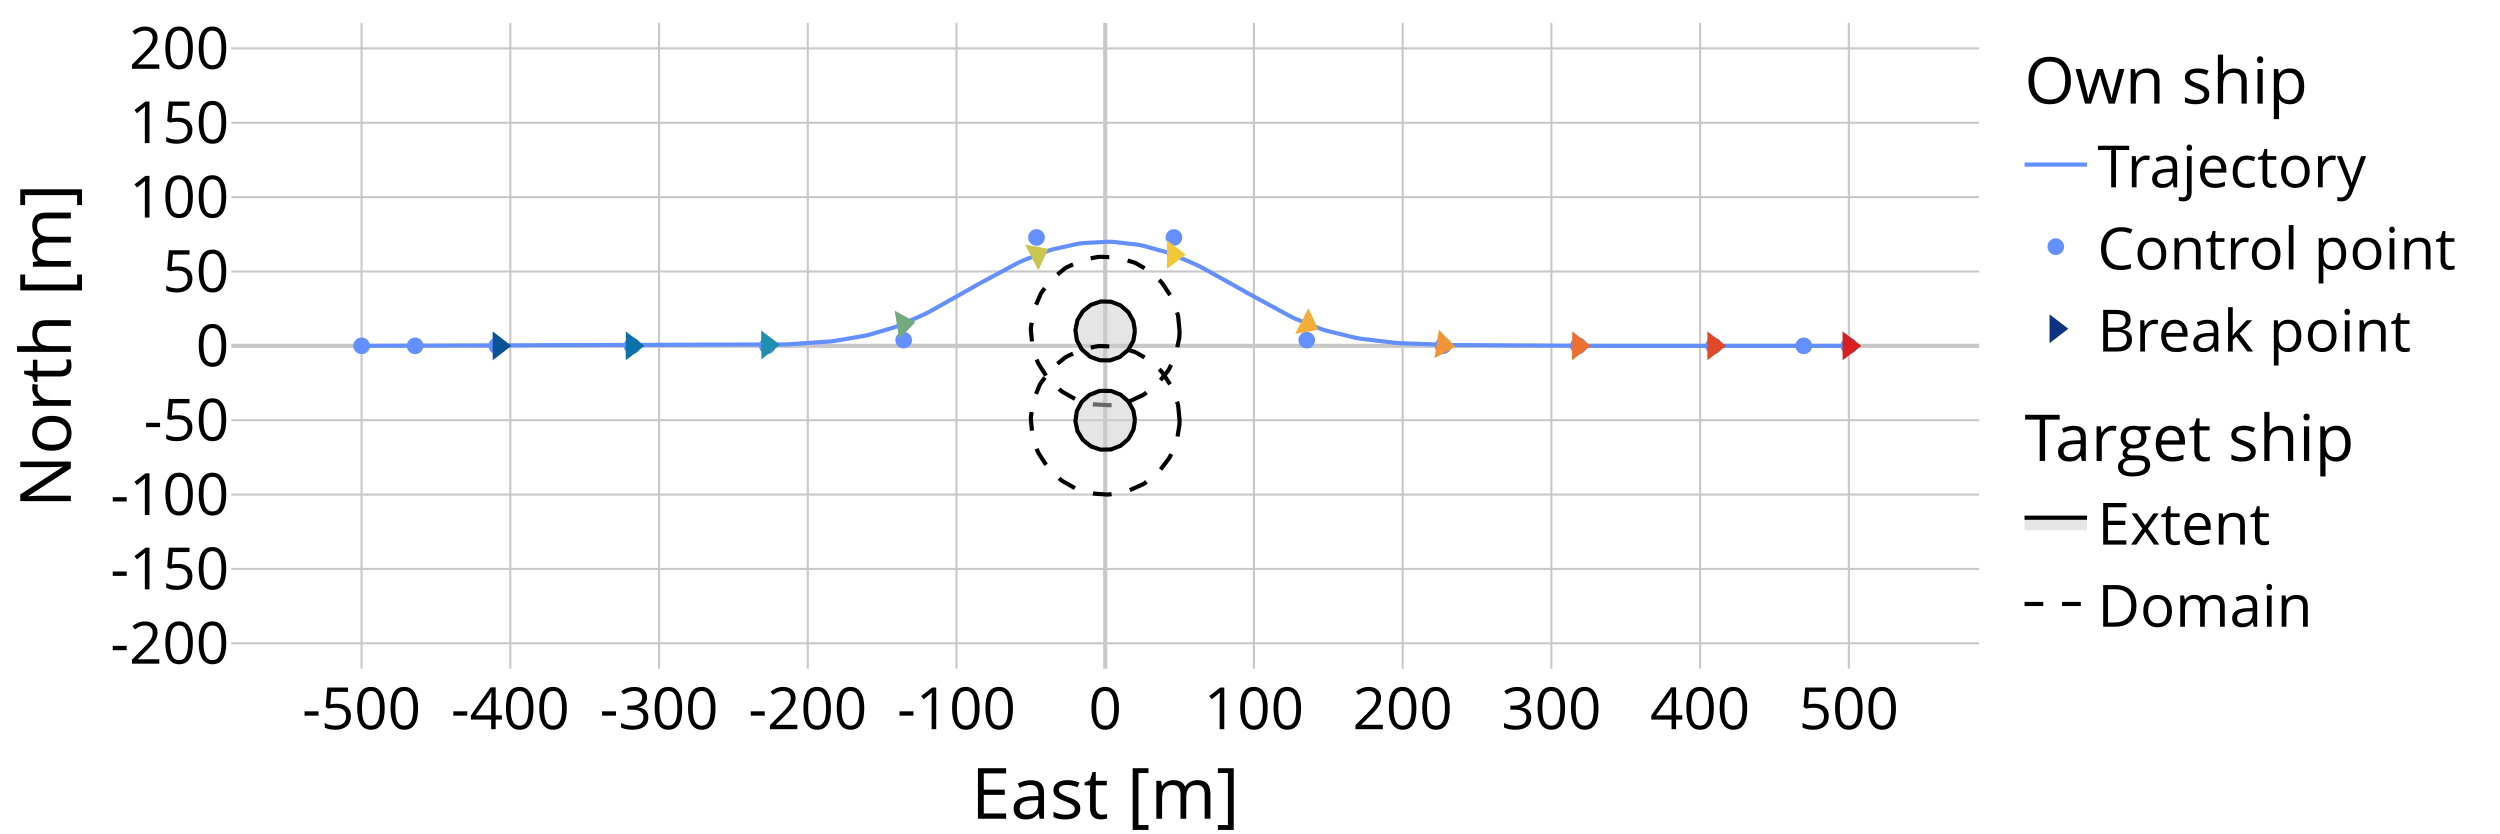
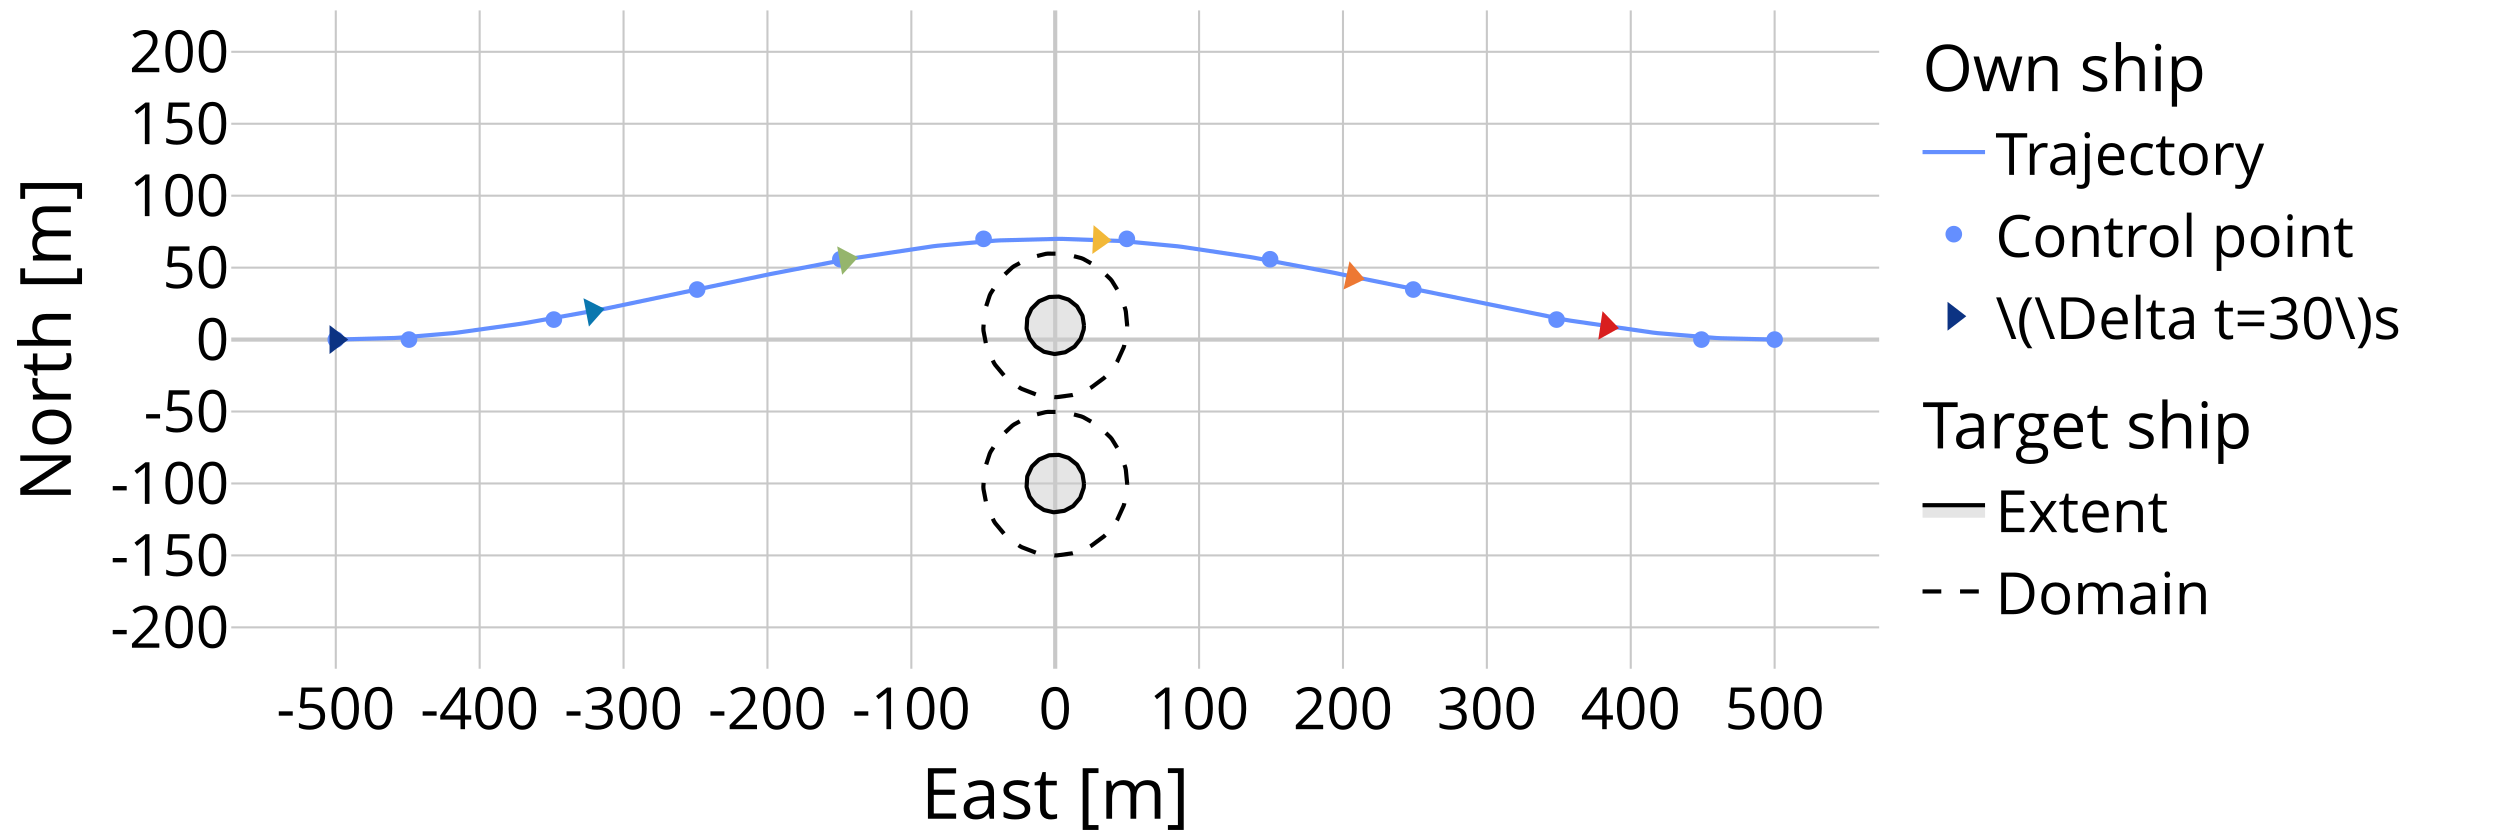
<svg xmlns="http://www.w3.org/2000/svg" class="main-svg" width="1200" height="400" style="" viewBox="0 0 1200 400">
  <rect x="0" y="0" width="1200" height="400" style="fill: rgb(255, 255, 255); fill-opacity: 1;" />
-   <defs id="defs-c47aa5">
+   <defs id="defs-dbe26f">
    <g class="clips">
-       <clipPath id="clipc47aa5xyplot" class="plotclip">
-         <rect width="839" height="310" />
+       <clipPath id="clipdbe26fxyplot" class="plotclip">
+         <rect width="791" height="316" />
      </clipPath>
-       <clipPath class="axesclip" id="clipc47aa5x">
-         <rect x="111" y="0" width="839" height="400" />
+       <clipPath class="axesclip" id="clipdbe26fx">
+         <rect x="111" y="0" width="791" height="400" />
      </clipPath>
-       <clipPath class="axesclip" id="clipc47aa5y">
-         <rect x="0" y="11" width="1200" height="310" />
+       <clipPath class="axesclip" id="clipdbe26fy">
+         <rect x="0" y="5" width="1200" height="316" />
      </clipPath>
-       <clipPath class="axesclip" id="clipc47aa5xy">
-         <rect x="111" y="11" width="839" height="310" />
+       <clipPath class="axesclip" id="clipdbe26fxy">
+         <rect x="111" y="5" width="791" height="316" />
      </clipPath>
    </g>
    <g class="gradients" />
    <g class="patterns" />
  </defs>
  <g class="bglayer" />
  <g class="layer-below">
    <g class="imagelayer" />
    <g class="shapelayer" />
  </g>
  <g class="cartesianlayer">
    <g class="subplot xy">
      <g class="layer-subplot">
        <g class="shapelayer" />
        <g class="imagelayer" />
      </g>
      <g class="minor-gridlayer">
        <g class="x" />
        <g class="y" />
      </g>
      <g class="gridlayer">
        <g class="x">
-           <path class="xgrid crisp" transform="translate(173.56,0)" d="M0,11v310" style="stroke: rgb(200, 200, 200); stroke-opacity: 1; stroke-width: 1px;" />
-           <path class="xgrid crisp" transform="translate(244.95,0)" d="M0,11v310" style="stroke: rgb(200, 200, 200); stroke-opacity: 1; stroke-width: 1px;" />
-           <path class="xgrid crisp" transform="translate(316.34,0)" d="M0,11v310" style="stroke: rgb(200, 200, 200); stroke-opacity: 1; stroke-width: 1px;" />
-           <path class="xgrid crisp" transform="translate(387.73,0)" d="M0,11v310" style="stroke: rgb(200, 200, 200); stroke-opacity: 1; stroke-width: 1px;" />
-           <path class="xgrid crisp" transform="translate(459.11,0)" d="M0,11v310" style="stroke: rgb(200, 200, 200); stroke-opacity: 1; stroke-width: 1px;" />
-           <path class="xgrid crisp" transform="translate(601.89,0)" d="M0,11v310" style="stroke: rgb(200, 200, 200); stroke-opacity: 1; stroke-width: 1px;" />
-           <path class="xgrid crisp" transform="translate(673.27,0)" d="M0,11v310" style="stroke: rgb(200, 200, 200); stroke-opacity: 1; stroke-width: 1px;" />
-           <path class="xgrid crisp" transform="translate(744.66,0)" d="M0,11v310" style="stroke: rgb(200, 200, 200); stroke-opacity: 1; stroke-width: 1px;" />
-           <path class="xgrid crisp" transform="translate(816.05,0)" d="M0,11v310" style="stroke: rgb(200, 200, 200); stroke-opacity: 1; stroke-width: 1px;" />
-           <path class="xgrid crisp" transform="translate(887.44,0)" d="M0,11v310" style="stroke: rgb(200, 200, 200); stroke-opacity: 1; stroke-width: 1px;" />
+           <path class="xgrid crisp" transform="translate(161.18,0)" d="M0,5v316" style="stroke: rgb(200, 200, 200); stroke-opacity: 1; stroke-width: 1px;" />
+           <path class="xgrid crisp" transform="translate(230.24,0)" d="M0,5v316" style="stroke: rgb(200, 200, 200); stroke-opacity: 1; stroke-width: 1px;" />
+           <path class="xgrid crisp" transform="translate(299.31,0)" d="M0,5v316" style="stroke: rgb(200, 200, 200); stroke-opacity: 1; stroke-width: 1px;" />
+           <path class="xgrid crisp" transform="translate(368.37,0)" d="M0,5v316" style="stroke: rgb(200, 200, 200); stroke-opacity: 1; stroke-width: 1px;" />
+           <path class="xgrid crisp" transform="translate(437.44,0)" d="M0,5v316" style="stroke: rgb(200, 200, 200); stroke-opacity: 1; stroke-width: 1px;" />
+           <path class="xgrid crisp" transform="translate(575.56,0)" d="M0,5v316" style="stroke: rgb(200, 200, 200); stroke-opacity: 1; stroke-width: 1px;" />
+           <path class="xgrid crisp" transform="translate(644.63,0)" d="M0,5v316" style="stroke: rgb(200, 200, 200); stroke-opacity: 1; stroke-width: 1px;" />
+           <path class="xgrid crisp" transform="translate(713.69,0)" d="M0,5v316" style="stroke: rgb(200, 200, 200); stroke-opacity: 1; stroke-width: 1px;" />
+           <path class="xgrid crisp" transform="translate(782.76,0)" d="M0,5v316" style="stroke: rgb(200, 200, 200); stroke-opacity: 1; stroke-width: 1px;" />
+           <path class="xgrid crisp" transform="translate(851.82,0)" d="M0,5v316" style="stroke: rgb(200, 200, 200); stroke-opacity: 1; stroke-width: 1px;" />
        </g>
        <g class="y">
-           <path class="ygrid crisp" transform="translate(0,308.77)" d="M111,0h839" style="stroke: rgb(200, 200, 200); stroke-opacity: 1; stroke-width: 1px;" />
-           <path class="ygrid crisp" transform="translate(0,273.08)" d="M111,0h839" style="stroke: rgb(200, 200, 200); stroke-opacity: 1; stroke-width: 1px;" />
-           <path class="ygrid crisp" transform="translate(0,237.39)" d="M111,0h839" style="stroke: rgb(200, 200, 200); stroke-opacity: 1; stroke-width: 1px;" />
-           <path class="ygrid crisp" transform="translate(0,201.69)" d="M111,0h839" style="stroke: rgb(200, 200, 200); stroke-opacity: 1; stroke-width: 1px;" />
-           <path class="ygrid crisp" transform="translate(0,130.31)" d="M111,0h839" style="stroke: rgb(200, 200, 200); stroke-opacity: 1; stroke-width: 1px;" />
-           <path class="ygrid crisp" transform="translate(0,94.61)" d="M111,0h839" style="stroke: rgb(200, 200, 200); stroke-opacity: 1; stroke-width: 1px;" />
-           <path class="ygrid crisp" transform="translate(0,58.92)" d="M111,0h839" style="stroke: rgb(200, 200, 200); stroke-opacity: 1; stroke-width: 1px;" />
-           <path class="ygrid crisp" transform="translate(0,23.23)" d="M111,0h839" style="stroke: rgb(200, 200, 200); stroke-opacity: 1; stroke-width: 1px;" />
+           <path class="ygrid crisp" transform="translate(0,301.13)" d="M111,0h791" style="stroke: rgb(200, 200, 200); stroke-opacity: 1; stroke-width: 1px;" />
+           <path class="ygrid crisp" transform="translate(0,266.6)" d="M111,0h791" style="stroke: rgb(200, 200, 200); stroke-opacity: 1; stroke-width: 1px;" />
+           <path class="ygrid crisp" transform="translate(0,232.06)" d="M111,0h791" style="stroke: rgb(200, 200, 200); stroke-opacity: 1; stroke-width: 1px;" />
+           <path class="ygrid crisp" transform="translate(0,197.53)" d="M111,0h791" style="stroke: rgb(200, 200, 200); stroke-opacity: 1; stroke-width: 1px;" />
+           <path class="ygrid crisp" transform="translate(0,128.47)" d="M111,0h791" style="stroke: rgb(200, 200, 200); stroke-opacity: 1; stroke-width: 1px;" />
+           <path class="ygrid crisp" transform="translate(0,93.94)" d="M111,0h791" style="stroke: rgb(200, 200, 200); stroke-opacity: 1; stroke-width: 1px;" />
+           <path class="ygrid crisp" transform="translate(0,59.4)" d="M111,0h791" style="stroke: rgb(200, 200, 200); stroke-opacity: 1; stroke-width: 1px;" />
+           <path class="ygrid crisp" transform="translate(0,24.87)" d="M111,0h791" style="stroke: rgb(200, 200, 200); stroke-opacity: 1; stroke-width: 1px;" />
        </g>
      </g>
      <g class="zerolinelayer">
-         <path class="xzl zl crisp" transform="translate(530.5,0)" d="M0,11v310" style="stroke: rgb(200, 200, 200); stroke-opacity: 1; stroke-width: 2px;" />
-         <path class="yzl zl crisp" transform="translate(0,166)" d="M111,0h839" style="stroke: rgb(200, 200, 200); stroke-opacity: 1; stroke-width: 2px;" />
+         <path class="xzl zl crisp" transform="translate(506.5,0)" d="M0,5v316" style="stroke: rgb(200, 200, 200); stroke-opacity: 1; stroke-width: 2px;" />
+         <path class="yzl zl crisp" transform="translate(0,163)" d="M111,0h791" style="stroke: rgb(200, 200, 200); stroke-opacity: 1; stroke-width: 2px;" />
      </g>
      <g class="layer-between">
        <g class="shapelayer" />
        <g class="imagelayer" />
      </g>
      <path class="xlines-below" />
      <path class="ylines-below" />
      <g class="overlines-below" />
      <g class="xaxislayer-below" />
      <g class="yaxislayer-below" />
      <g class="overaxes-below" />
      <g class="overplot">
-         <g class="xy" transform="translate(111,11)" clip-path="url(#clipc47aa5xyplot)">
+         <g class="xy" transform="translate(111,5)" clip-path="url(#clipdbe26fxyplot)">
          <g class="scatterlayer mlayer">
-             <g class="trace scatter trace3ea852" style="stroke-miterlimit: 2; opacity: 1;">
-               <g class="fills" />
-               <g class="errorbars" />
-               <g class="lines">
-                 <path class="js-line" d="M62.56,155L265.7,154.32L268.1,154.23L287.3,152.91L289.7,152.63L304.07,150.18L306.46,149.62L318.38,146.06L320.76,145.18L332.62,139.9L334.99,138.7L356.26,126.74L358.63,125.37L377.58,115.2L379.95,114.09L391.88,109.44L394.27,108.71L406.27,106.04L408.67,105.7L420.7,105.04L423.11,105.1L435.13,106.44L437.54,106.91L449.51,110.24L451.9,111.11L463.8,116.35L466.17,117.55L485.1,128.11L487.46,129.48L508.75,141.06L511.12,142.17L523,146.88L525.38,147.65L539.72,151.16L542.11,151.58L558.9,153.58L561.3,153.75L585.3,154.6L587.7,154.64L652.27,155L654.66,155L776.44,155" style="vector-effect: none; fill: none; stroke: rgb(100, 143, 255); stroke-opacity: 1; stroke-width: 2px; opacity: 1;" />
-               </g>
-               <g class="points" />
-               <g class="text" />
-             </g>
-             <g class="trace scatter tracee202a4" style="stroke-miterlimit: 2; opacity: 1;">
+             <g class="trace scatter trace776f11" style="stroke-miterlimit: 2; opacity: 1;">
+               <g class="fills" />
+               <g class="errorbars" />
+               <g class="lines">
+                 <path class="js-line" d="M50.18,158L78.32,157.23L80.66,157.09L106.34,154.91L108.67,154.64L138.88,150.42L141.2,150.05L178.18,143.44L180.48,142.98L256.38,127.05L258.68,126.57L295.47,119.49L297.77,119.09L336.86,113.21L339.16,112.94L366.76,110.51L369.06,110.38L396.65,109.66L398.95,109.67L426.54,110.65L428.84,110.81L454.14,113.21L456.44,113.5L488.63,118.31L490.93,118.7L530.02,126.08L532.32,126.57L640.54,148.53L642.85,148.92L682.33,154.64L684.66,154.91L712.68,157.23L715.02,157.35L740.82,158" style="vector-effect: none; fill: none; stroke: rgb(100, 143, 255); stroke-opacity: 1; stroke-width: 2px; opacity: 1;" />
+               </g>
+               <g class="points" />
+               <g class="text" />
+             </g>
+             <g class="trace scatter traced5fa50" style="stroke-miterlimit: 2; opacity: 1;">
              <g class="fills" />
              <g class="errorbars" />
              <g class="lines" />
              <g class="points">
-                 <path class="point" transform="translate(62.56,155)" d="M4,0A4,4 0 1,1 0,-4A4,4 0 0,1 4,0Z" style="opacity: 1; stroke-width: 0px; fill: rgb(100, 143, 255); fill-opacity: 1;" />
-                 <path class="point" transform="translate(88.25,155)" d="M4,0A4,4 0 1,1 0,-4A4,4 0 0,1 4,0Z" style="opacity: 1; stroke-width: 0px; fill: rgb(100, 143, 255); fill-opacity: 1;" />
-                 <path class="point" transform="translate(127.46,155)" d="M4,0A4,4 0 1,1 0,-4A4,4 0 0,1 4,0Z" style="opacity: 1; stroke-width: 0px; fill: rgb(100, 143, 255); fill-opacity: 1;" />
-                 <path class="point" transform="translate(192.36,155)" d="M4,0A4,4 0 1,1 0,-4A4,4 0 0,1 4,0Z" style="opacity: 1; stroke-width: 0px; fill: rgb(100, 143, 255); fill-opacity: 1;" />
-                 <path class="point" transform="translate(257.33,154.97)" d="M4,0A4,4 0 1,1 0,-4A4,4 0 0,1 4,0Z" style="opacity: 1; stroke-width: 0px; fill: rgb(100, 143, 255); fill-opacity: 1;" />
-                 <path class="point" transform="translate(322.77,152.26)" d="M4,0A4,4 0 1,1 0,-4A4,4 0 0,1 4,0Z" style="opacity: 1; stroke-width: 0px; fill: rgb(100, 143, 255); fill-opacity: 1;" />
-                 <path class="point" transform="translate(386.51,102.98)" d="M4,0A4,4 0 1,1 0,-4A4,4 0 0,1 4,0Z" style="opacity: 1; stroke-width: 0px; fill: rgb(100, 143, 255); fill-opacity: 1;" />
-                 <path class="point" transform="translate(452.49,102.98)" d="M4,0A4,4 0 1,1 0,-4A4,4 0 0,1 4,0Z" style="opacity: 1; stroke-width: 0px; fill: rgb(100, 143, 255); fill-opacity: 1;" />
-                 <path class="point" transform="translate(516.23,152.26)" d="M4,0A4,4 0 1,1 0,-4A4,4 0 0,1 4,0Z" style="opacity: 1; stroke-width: 0px; fill: rgb(100, 143, 255); fill-opacity: 1;" />
-                 <path class="point" transform="translate(581.67,154.97)" d="M4,0A4,4 0 1,1 0,-4A4,4 0 0,1 4,0Z" style="opacity: 1; stroke-width: 0px; fill: rgb(100, 143, 255); fill-opacity: 1;" />
-                 <path class="point" transform="translate(646.64,155)" d="M4,0A4,4 0 1,1 0,-4A4,4 0 0,1 4,0Z" style="opacity: 1; stroke-width: 0px; fill: rgb(100, 143, 255); fill-opacity: 1;" />
-                 <path class="point" transform="translate(711.54,155)" d="M4,0A4,4 0 1,1 0,-4A4,4 0 0,1 4,0Z" style="opacity: 1; stroke-width: 0px; fill: rgb(100, 143, 255); fill-opacity: 1;" />
-                 <path class="point" transform="translate(754.8,155)" d="M4,0A4,4 0 1,1 0,-4A4,4 0 0,1 4,0Z" style="opacity: 1; stroke-width: 0px; fill: rgb(100, 143, 255); fill-opacity: 1;" />
-                 <path class="point" transform="translate(776.44,155)" d="M4,0A4,4 0 1,1 0,-4A4,4 0 0,1 4,0Z" style="opacity: 1; stroke-width: 0px; fill: rgb(100, 143, 255); fill-opacity: 1;" />
-               </g>
-               <g class="text" />
-             </g>
-             <g class="trace scatter trace162ff9" style="stroke-miterlimit: 2; opacity: 1;">
+                 <path class="point" transform="translate(50.18,158)" d="M4,0A4,4 0 1,1 0,-4A4,4 0 0,1 4,0Z" style="opacity: 1; stroke-width: 0px; fill: rgb(100, 143, 255); fill-opacity: 1;" />
+                 <path class="point" transform="translate(85.31,158)" d="M4,0A4,4 0 1,1 0,-4A4,4 0 0,1 4,0Z" style="opacity: 1; stroke-width: 0px; fill: rgb(100, 143, 255); fill-opacity: 1;" />
+                 <path class="point" transform="translate(154.84,148.4)" d="M4,0A4,4 0 1,1 0,-4A4,4 0 0,1 4,0Z" style="opacity: 1; stroke-width: 0px; fill: rgb(100, 143, 255); fill-opacity: 1;" />
+                 <path class="point" transform="translate(223.62,133.98)" d="M4,0A4,4 0 1,1 0,-4A4,4 0 0,1 4,0Z" style="opacity: 1; stroke-width: 0px; fill: rgb(100, 143, 255); fill-opacity: 1;" />
+                 <path class="point" transform="translate(292.37,119.44)" d="M4,0A4,4 0 1,1 0,-4A4,4 0 0,1 4,0Z" style="opacity: 1; stroke-width: 0px; fill: rgb(100, 143, 255); fill-opacity: 1;" />
+                 <path class="point" transform="translate(361.12,109.65)" d="M4,0A4,4 0 1,1 0,-4A4,4 0 0,1 4,0Z" style="opacity: 1; stroke-width: 0px; fill: rgb(100, 143, 255); fill-opacity: 1;" />
+                 <path class="point" transform="translate(429.88,109.65)" d="M4,0A4,4 0 1,1 0,-4A4,4 0 0,1 4,0Z" style="opacity: 1; stroke-width: 0px; fill: rgb(100, 143, 255); fill-opacity: 1;" />
+                 <path class="point" transform="translate(498.63,119.44)" d="M4,0A4,4 0 1,1 0,-4A4,4 0 0,1 4,0Z" style="opacity: 1; stroke-width: 0px; fill: rgb(100, 143, 255); fill-opacity: 1;" />
+                 <path class="point" transform="translate(567.38,133.98)" d="M4,0A4,4 0 1,1 0,-4A4,4 0 0,1 4,0Z" style="opacity: 1; stroke-width: 0px; fill: rgb(100, 143, 255); fill-opacity: 1;" />
+                 <path class="point" transform="translate(636.16,148.4)" d="M4,0A4,4 0 1,1 0,-4A4,4 0 0,1 4,0Z" style="opacity: 1; stroke-width: 0px; fill: rgb(100, 143, 255); fill-opacity: 1;" />
+                 <path class="point" transform="translate(705.69,158)" d="M4,0A4,4 0 1,1 0,-4A4,4 0 0,1 4,0Z" style="opacity: 1; stroke-width: 0px; fill: rgb(100, 143, 255); fill-opacity: 1;" />
+                 <path class="point" transform="translate(740.82,158)" d="M4,0A4,4 0 1,1 0,-4A4,4 0 0,1 4,0Z" style="opacity: 1; stroke-width: 0px; fill: rgb(100, 143, 255); fill-opacity: 1;" />
+               </g>
+               <g class="text" />
+             </g>
+             <g class="trace scatter traceb5798a" style="stroke-miterlimit: 2; opacity: 1;">
              <g class="fills" />
              <g class="errorbars" />
              <g class="lines" />
              <g class="points">
-                 <path class="point" transform="translate(62.56,155)" d="M0,0Z" style="opacity: 1; stroke-width: 0px; fill: rgb(12, 51, 131); fill-opacity: 1;" />
-                 <path class="point" transform="translate(128.48,155)" d="M-3,-6.93L-3,6.93L6,-3.6739403974420594e-16Z" style="opacity: 1; stroke-width: 0px; fill: rgb(11, 82, 151); fill-opacity: 1;" />
-                 <path class="point" transform="translate(192.37,155)" d="M-3.001,-6.93L-2.999,6.93L6,-0.001Z" style="opacity: 1; stroke-width: 0px; fill: rgb(11, 113, 171); fill-opacity: 1;" />
-                 <path class="point" transform="translate(257.41,154.53)" d="M-3.05,-6.908L-2.95,6.951L6,-0.043Z" style="opacity: 1; stroke-width: 0px; fill: rgb(31, 143, 174); fill-opacity: 1;" />
-                 <path class="point" transform="translate(322.49,144.5)" d="M-4.02,-6.393L-1.91,7.306L5.93,-0.913Z" style="opacity: 1; stroke-width: 0px; fill: rgb(115, 170, 127); fill-opacity: 1;" />
-                 <path class="point" transform="translate(386.88,111.19)" d="M-5.849,-4.777L0.52,7.534L5.329,-2.757Z" style="opacity: 1; stroke-width: 0px; fill: rgb(200, 197, 80); fill-opacity: 1;" />
-                 <path class="point" transform="translate(452.12,111.19)" d="M-3,-6.93L-3,6.93L6,-3.6739403974420594e-16Z" style="opacity: 1; stroke-width: 0px; fill: rgb(242, 199, 56); fill-opacity: 1;" />
-                 <path class="point" transform="translate(516.51,144.5)" d="M0.52,-7.534L-5.849,4.777L5.329,2.757Z" style="opacity: 1; stroke-width: 0px; fill: rgb(242, 174, 56); fill-opacity: 1;" />
-                 <path class="point" transform="translate(581.59,154.53)" d="M-1.91,-7.306L-4.02,6.393L5.93,0.913Z" style="opacity: 1; stroke-width: 0px; fill: rgb(242, 149, 56); fill-opacity: 1;" />
-                 <path class="point" transform="translate(646.63,155)" d="M-2.95,-6.951L-3.05,6.908L6,0.043Z" style="opacity: 1; stroke-width: 0px; fill: rgb(235, 112, 49); fill-opacity: 1;" />
-                 <path class="point" transform="translate(711.54,155)" d="M-2.999,-6.93L-3.001,6.93L6,0.001Z" style="opacity: 1; stroke-width: 0px; fill: rgb(226, 71, 39); fill-opacity: 1;" />
-                 <path class="point" transform="translate(776.44,155)" d="M-3,-6.93L-3,6.93L6,-3.6739403974420594e-16Z" style="opacity: 1; stroke-width: 0px; fill: rgb(217, 30, 30); fill-opacity: 1;" />
-               </g>
-               <g class="text" />
-             </g>
-             <g class="trace scatter trace1e9e82" style="stroke-miterlimit: 2; opacity: 1;">
+                 <path class="point" transform="translate(50.18,158)" d="M-3,-6.93L-3,6.93L6,-3.6739403974420594e-16Z" style="opacity: 1; stroke-width: 0px; fill: rgb(12, 51, 131); fill-opacity: 1;" />
+                 <path class="point" transform="translate(173.32,144.39)" d="M-4.258,-6.236L-1.633,7.373L5.891,-1.136Z" style="opacity: 1; stroke-width: 0px; fill: rgb(10, 119, 175); fill-opacity: 1;" />
+                 <path class="point" transform="translate(294.99,119.57)" d="M-4.145,-6.312L-1.765,7.342L5.911,-1.03Z" style="opacity: 1; stroke-width: 0px; fill: rgb(149, 181, 108); fill-opacity: 1;" />
+                 <path class="point" transform="translate(416.61,110.12)" d="M-2.695,-7.054L-3.3,6.792L5.994,0.262Z" style="opacity: 1; stroke-width: 0px; fill: rgb(242, 184, 56); fill-opacity: 1;" />
+                 <path class="point" transform="translate(538.24,127.82)" d="M-1.502,-7.401L-4.369,6.16L5.87,1.241Z" style="opacity: 1; stroke-width: 0px; fill: rgb(237, 120, 51); fill-opacity: 1;" />
+                 <path class="point" transform="translate(660.16,151.65)" d="M-1.945,-7.297L-3.989,6.412L5.934,0.885Z" style="opacity: 1; stroke-width: 0px; fill: rgb(217, 30, 30); fill-opacity: 1;" />
+               </g>
+               <g class="text" />
+             </g>
+             <g class="trace scatter trace5a8596" style="stroke-miterlimit: 2; opacity: 1;">
              <g class="fills">
                <g>
-                   <path class="js-fill" d="M433.78,147.86L433.07,143.43L432.92,143L430.75,139.07L430.47,138.72L427.09,135.77L426.7,135.53L422.52,133.91L422.08,133.82L417.59,133.71L417.14,133.78L412.89,135.21L412.49,135.42L408.98,138.21L408.68,138.55L406.32,142.37L406.15,142.79L405.24,147.19L405.22,147.64L405.86,152.08L406,152.51L408.11,156.47L408.39,156.83L412.1,160.07L412.49,160.3L416.7,161.86L417.14,161.94L421.63,161.98L422.08,161.9L426.31,160.41L426.7,160.19L430.47,157L430.75,156.65L432.92,152.72L433.07,152.29L433.78,147.86Z" style="fill: rgb(204, 204, 204); fill-opacity: 0.5; stroke-width: 0;" />
+                   <path class="js-fill" d="M409.31,151.09L408.63,146.8L408.49,146.39L406.11,142.25L405.83,141.92L402.09,138.95L401.7,138.75L397.56,137.44L397.13,137.38L392.79,137.55L392.37,137.64L387.97,139.51L387.61,139.75L384.22,143.12L383.98,143.48L382.18,147.43L382.07,147.85L381.77,152.62L381.83,153.05L383.11,157.2L383.31,157.59L385.93,161.05L386.25,161.35L389.89,163.72L390.29,163.89L394.95,164.9L395.39,164.91L400.1,164.12L400.51,163.97L404.59,161.49L404.91,161.2L407.59,157.78L407.79,157.39L409.14,153.27L409.2,152.83L409.31,151.09Z" style="fill: rgb(204, 204, 204); fill-opacity: 0.5; stroke-width: 0;" />
                </g>
              </g>
              <g class="errorbars" />
              <g class="lines">
-                 <path class="js-line" d="M433.78,147.86L433.07,143.43L432.92,143L430.75,139.07L430.47,138.72L427.09,135.77L426.7,135.53L422.52,133.91L422.08,133.82L417.59,133.71L417.14,133.78L412.89,135.21L412.49,135.42L408.98,138.21L408.68,138.55L406.32,142.37L406.15,142.79L405.24,147.19L405.22,147.64L405.86,152.08L406,152.51L408.11,156.47L408.39,156.83L412.1,160.07L412.49,160.3L416.7,161.86L417.14,161.94L421.63,161.98L422.08,161.9L426.31,160.41L426.7,160.19L430.47,157L430.75,156.65L432.92,152.72L433.07,152.29L433.78,147.86" style="vector-effect: none; fill: none; stroke: rgb(0, 0, 0); stroke-opacity: 1; stroke-width: 2px; opacity: 1;" />
-               </g>
-               <g class="points" />
-               <g class="text" />
-             </g>
-             <g class="trace scatter trace456fb1" style="stroke-miterlimit: 2; opacity: 1;">
-               <g class="fills" />
-               <g class="errorbars" />
-               <g class="lines">
-                 <path class="js-line" d="M455.19,147.86L454.55,141.14L454.33,140.04L451.76,132.59L451.26,131.58L446.92,125.01L446.19,124.16L441.25,119.56L440.34,118.89L434.51,115.48L433.48,115.02L425.94,112.75L424.83,112.57L416.97,112.26L415.84,112.36L409.22,113.68L408.15,114.02L401.01,117.33L400.05,117.93L393.96,122.92L393.19,123.74L389.12,129.13L388.54,130.1L385.4,137.31L385.08,138.4L383.85,146.17L383.81,147.3L384.56,155.14L384.8,156.23L387,162.62L387.48,163.64L391.72,170.27L392.44,171.14L398.2,176.5L399.12,177.16L405,180.48L406.04,180.92L412.5,182.86L413.61,183.07L421.47,183.5L422.6,183.42L430.32,181.88L431.38,181.52L437.51,178.68L438.47,178.09L443.83,173.98L444.64,173.2L449.58,167.07L450.17,166.11L453.06,160.01L453.43,158.94L455.03,151.24L455.12,150.11L455.19,147.86" style="vector-effect: none; fill: none; stroke: rgb(0, 0, 0); stroke-opacity: 1; stroke-dasharray: 9px, 9px; stroke-width: 2px; opacity: 1;" />
-               </g>
-               <g class="points" />
-               <g class="text" />
-             </g>
-             <g class="trace scatter trace4b52e1" style="stroke-miterlimit: 2; opacity: 1;">
+                 <path class="js-line" d="M409.31,151.09L408.63,146.8L408.49,146.39L406.11,142.25L405.83,141.92L402.09,138.95L401.7,138.75L397.56,137.44L397.13,137.38L392.79,137.55L392.37,137.64L387.97,139.51L387.61,139.75L384.22,143.12L383.98,143.48L382.18,147.43L382.07,147.85L381.77,152.62L381.83,153.05L383.11,157.2L383.31,157.59L385.93,161.05L386.25,161.35L389.89,163.72L390.29,163.89L394.95,164.9L395.39,164.91L400.1,164.12L400.51,163.97L404.59,161.49L404.91,161.2L407.59,157.78L407.79,157.39L409.14,153.27L409.2,152.83L409.31,151.09" style="vector-effect: none; fill: none; stroke: rgb(0, 0, 0); stroke-opacity: 1; stroke-width: 2px; opacity: 1;" />
+               </g>
+               <g class="points" />
+               <g class="text" />
+             </g>
+             <g class="trace scatter tracedc8f61" style="stroke-miterlimit: 2; opacity: 1;">
+               <g class="fills" />
+               <g class="errorbars" />
+               <g class="lines">
+                 <path class="js-line" d="M430.03,151.09L429.41,144.59L429.19,143.52L427.16,137.31L426.71,136.32L422.72,129.84L422.03,128.99L416.54,123.71L415.67,123.06L409.03,119.32L408.02,118.91L400.66,116.95L399.58,116.8L391.96,116.74L390.88,116.87L383.49,118.72L382.47,119.11L375.78,122.75L374.89,123.38L369.32,128.57L368.62,129.41L364.52,135.83L364.06,136.82L361.69,144.06L361.49,145.13L361.01,152.73L361.08,153.82L362.51,161.3L362.85,162.33L366.11,169.22L366.69,170.14L371.57,175.99L372.37,176.73L378.55,181.18L379.51,181.7L386.61,184.46L387.66,184.73L395.23,185.62L396.32,185.62L403.87,184.6L404.92,184.32L411.97,181.44L412.92,180.91L419.04,176.36L419.82,175.61L424.6,169.68L425.18,168.75L428.33,161.82L428.65,160.77L429.96,153.27L430.02,152.18L430.03,151.09" style="vector-effect: none; fill: none; stroke: rgb(0, 0, 0); stroke-opacity: 1; stroke-dasharray: 9px, 9px; stroke-width: 2px; opacity: 1;" />
+               </g>
+               <g class="points" />
+               <g class="text" />
+             </g>
+             <g class="trace scatter tracec674d8" style="stroke-miterlimit: 2; opacity: 1;">
              <g class="fills">
                <g>
-                   <path class="js-fill" d="M433.78,190.69L433.07,186.26L432.92,185.83L430.75,181.91L430.47,181.55L427.09,178.6L426.7,178.37L422.52,176.74L422.08,176.65L417.14,176.61L416.7,176.69L412.1,178.48L411.72,178.72L408.39,181.73L408.11,182.08L406,186.05L405.86,186.47L405.22,190.92L405.24,191.37L406.15,195.76L406.32,196.18L408.68,200L408.98,200.34L412.49,203.13L412.89,203.35L417.14,204.78L417.59,204.84L422.08,204.74L422.52,204.65L426.7,203.02L427.09,202.79L430.47,199.83L430.75,199.48L432.92,195.55L433.07,195.13L433.78,190.69Z" style="fill: rgb(204, 204, 204); fill-opacity: 0.5; stroke-width: 0;" />
+                   <path class="js-fill" d="M409.31,227.06L408.63,222.78L408.49,222.36L406.11,218.22L405.83,217.89L402.09,214.92L401.7,214.72L397.56,213.41L397.13,213.35L392.79,213.52L392.37,213.61L387.97,215.48L387.61,215.73L384.48,218.74L384.22,219.09L382.18,223.4L382.07,223.82L381.77,228.59L381.83,229.02L383.11,233.17L383.31,233.56L385.93,237.02L386.25,237.32L389.89,239.69L390.29,239.86L394.52,240.84L394.95,240.87L399.69,240.23L400.1,240.09L403.92,238.02L404.26,237.75L407.37,234.13L407.59,233.75L409.14,229.24L409.2,228.8L409.31,227.06Z" style="fill: rgb(204, 204, 204); fill-opacity: 0.5; stroke-width: 0;" />
                </g>
              </g>
              <g class="errorbars" />
              <g class="lines">
-                 <path class="js-line" d="M433.78,190.69L433.07,186.26L432.92,185.83L430.75,181.91L430.47,181.55L427.09,178.6L426.7,178.37L422.52,176.74L422.08,176.65L417.14,176.61L416.7,176.69L412.1,178.48L411.72,178.72L408.39,181.73L408.11,182.08L406,186.05L405.86,186.47L405.22,190.92L405.24,191.37L406.15,195.76L406.32,196.18L408.68,200L408.98,200.34L412.49,203.13L412.89,203.35L417.14,204.78L417.59,204.84L422.08,204.74L422.52,204.65L426.7,203.02L427.09,202.79L430.47,199.83L430.75,199.48L432.92,195.55L433.07,195.13L433.78,190.69" style="vector-effect: none; fill: none; stroke: rgb(0, 0, 0); stroke-opacity: 1; stroke-width: 2px; opacity: 1;" />
-               </g>
-               <g class="points" />
-               <g class="text" />
-             </g>
-             <g class="trace scatter trace3afc57" style="stroke-miterlimit: 2; opacity: 1;">
-               <g class="fills" />
-               <g class="errorbars" />
-               <g class="lines">
-                 <path class="js-line" d="M455.19,190.69L454.55,183.97L454.33,182.87L451.76,175.42L451.26,174.41L446.92,167.85L446.19,166.99L441.25,162.39L440.34,161.72L434.51,158.31L433.48,157.85L425.94,155.59L424.83,155.4L416.97,155.09L415.84,155.19L409.22,156.51L408.15,156.85L401.01,160.16L400.05,160.76L393.96,165.75L393.19,166.57L388.54,172.93L388,173.91L385.4,180.15L385.08,181.23L383.85,189L383.81,190.13L384.56,197.97L384.8,199.07L387,205.45L387.48,206.47L391.72,213.11L392.44,213.97L398.2,219.34L399.12,219.99L405,223.31L406.04,223.75L412.5,225.69L413.61,225.9L420.35,226.38L421.47,226.33L429.24,225.03L430.32,224.71L437.51,221.51L438.47,220.93L444.64,216.03L445.43,215.23L450.17,208.95L450.73,207.97L453.76,200.7L454.06,199.61L455.12,192.95L455.18,191.82L455.19,190.69" style="vector-effect: none; fill: none; stroke: rgb(0, 0, 0); stroke-opacity: 1; stroke-dasharray: 9px, 9px; stroke-width: 2px; opacity: 1;" />
+                 <path class="js-line" d="M409.31,227.06L408.63,222.78L408.49,222.36L406.11,218.22L405.83,217.89L402.09,214.92L401.7,214.72L397.56,213.41L397.13,213.35L392.79,213.52L392.37,213.61L387.97,215.48L387.61,215.73L384.48,218.74L384.22,219.09L382.18,223.4L382.07,223.82L381.77,228.59L381.83,229.02L383.11,233.17L383.31,233.56L385.93,237.02L386.25,237.32L389.89,239.69L390.29,239.86L394.52,240.84L394.95,240.87L399.69,240.23L400.1,240.09L403.92,238.02L404.26,237.75L407.37,234.13L407.59,233.75L409.14,229.24L409.2,228.8L409.31,227.06" style="vector-effect: none; fill: none; stroke: rgb(0, 0, 0); stroke-opacity: 1; stroke-width: 2px; opacity: 1;" />
+               </g>
+               <g class="points" />
+               <g class="text" />
+             </g>
+             <g class="trace scatter trace7bb073" style="stroke-miterlimit: 2; opacity: 1;">
+               <g class="fills" />
+               <g class="errorbars" />
+               <g class="lines">
+                 <path class="js-line" d="M430.03,227.06L429.41,220.56L429.19,219.49L427.16,213.29L426.71,212.29L422.72,205.81L422.03,204.96L416.54,199.68L415.67,199.03L409.03,195.29L408.02,194.88L400.66,192.92L399.58,192.77L391.96,192.71L390.88,192.84L383.49,194.69L382.47,195.08L375.78,198.72L374.89,199.35L369.32,204.54L368.62,205.38L364.52,211.8L364.06,212.79L361.69,220.03L361.49,221.1L361.01,228.7L361.08,229.79L362.51,237.27L362.85,238.3L366.11,245.19L366.69,246.11L371.57,251.96L372.37,252.7L378.55,257.15L379.51,257.67L386.61,260.43L387.66,260.7L395.23,261.6L396.32,261.59L403.87,260.57L404.92,260.29L411.97,257.41L412.92,256.88L419.04,252.33L419.82,251.58L424.6,245.65L425.18,244.72L428.33,237.79L428.65,236.75L429.96,229.24L430.02,228.15L430.03,227.06" style="vector-effect: none; fill: none; stroke: rgb(0, 0, 0); stroke-opacity: 1; stroke-dasharray: 9px, 9px; stroke-width: 2px; opacity: 1;" />
              </g>
              <g class="points" />
              <g class="text" />
            </g>
          </g>
        </g>
      </g>
      <path class="xlines-above crisp" d="M0,0" style="fill: none;" />
      <path class="ylines-above crisp" d="M0,0" style="fill: none;" />
      <g class="overlines-above" />
      <g class="xaxislayer-above">
        <g class="xtick">
-           <text text-anchor="middle" x="0" y="350" transform="translate(173.56,0)" style="font-family: 'Open Sans', verdana, arial, sans-serif; font-size: 28px; fill: rgb(0, 0, 0); fill-opacity: 1; white-space: pre; opacity: 1;">-500</text>
-         </g>
-         <g class="xtick">
-           <text text-anchor="middle" x="0" y="350" style="font-family: 'Open Sans', verdana, arial, sans-serif; font-size: 28px; fill: rgb(0, 0, 0); fill-opacity: 1; white-space: pre; opacity: 1;" transform="translate(244.95,0)">-400</text>
-         </g>
-         <g class="xtick">
-           <text text-anchor="middle" x="0" y="350" style="font-family: 'Open Sans', verdana, arial, sans-serif; font-size: 28px; fill: rgb(0, 0, 0); fill-opacity: 1; white-space: pre; opacity: 1;" transform="translate(316.34,0)">-300</text>
-         </g>
-         <g class="xtick">
-           <text text-anchor="middle" x="0" y="350" style="font-family: 'Open Sans', verdana, arial, sans-serif; font-size: 28px; fill: rgb(0, 0, 0); fill-opacity: 1; white-space: pre; opacity: 1;" transform="translate(387.73,0)">-200</text>
-         </g>
-         <g class="xtick">
-           <text text-anchor="middle" x="0" y="350" style="font-family: 'Open Sans', verdana, arial, sans-serif; font-size: 28px; fill: rgb(0, 0, 0); fill-opacity: 1; white-space: pre; opacity: 1;" transform="translate(459.11,0)">-100</text>
-         </g>
-         <g class="xtick">
-           <text text-anchor="middle" x="0" y="350" style="font-family: 'Open Sans', verdana, arial, sans-serif; font-size: 28px; fill: rgb(0, 0, 0); fill-opacity: 1; white-space: pre; opacity: 1;" transform="translate(530.5,0)">0</text>
-         </g>
-         <g class="xtick">
-           <text text-anchor="middle" x="0" y="350" style="font-family: 'Open Sans', verdana, arial, sans-serif; font-size: 28px; fill: rgb(0, 0, 0); fill-opacity: 1; white-space: pre; opacity: 1;" transform="translate(601.89,0)">100</text>
-         </g>
-         <g class="xtick">
-           <text text-anchor="middle" x="0" y="350" style="font-family: 'Open Sans', verdana, arial, sans-serif; font-size: 28px; fill: rgb(0, 0, 0); fill-opacity: 1; white-space: pre; opacity: 1;" transform="translate(673.27,0)">200</text>
-         </g>
-         <g class="xtick">
-           <text text-anchor="middle" x="0" y="350" style="font-family: 'Open Sans', verdana, arial, sans-serif; font-size: 28px; fill: rgb(0, 0, 0); fill-opacity: 1; white-space: pre; opacity: 1;" transform="translate(744.66,0)">300</text>
-         </g>
-         <g class="xtick">
-           <text text-anchor="middle" x="0" y="350" style="font-family: 'Open Sans', verdana, arial, sans-serif; font-size: 28px; fill: rgb(0, 0, 0); fill-opacity: 1; white-space: pre; opacity: 1;" transform="translate(816.05,0)">400</text>
-         </g>
-         <g class="xtick">
-           <text text-anchor="middle" x="0" y="350" style="font-family: 'Open Sans', verdana, arial, sans-serif; font-size: 28px; fill: rgb(0, 0, 0); fill-opacity: 1; white-space: pre; opacity: 1;" transform="translate(887.44,0)">500</text>
+           <text text-anchor="middle" x="0" y="350" transform="translate(161.18,0)" style="font-family: 'Open Sans', verdana, arial, sans-serif; font-size: 28px; fill: rgb(0, 0, 0); fill-opacity: 1; white-space: pre; opacity: 1;">-500</text>
+         </g>
+         <g class="xtick">
+           <text text-anchor="middle" x="0" y="350" style="font-family: 'Open Sans', verdana, arial, sans-serif; font-size: 28px; fill: rgb(0, 0, 0); fill-opacity: 1; white-space: pre; opacity: 1;" transform="translate(230.24,0)">-400</text>
+         </g>
+         <g class="xtick">
+           <text text-anchor="middle" x="0" y="350" style="font-family: 'Open Sans', verdana, arial, sans-serif; font-size: 28px; fill: rgb(0, 0, 0); fill-opacity: 1; white-space: pre; opacity: 1;" transform="translate(299.31,0)">-300</text>
+         </g>
+         <g class="xtick">
+           <text text-anchor="middle" x="0" y="350" style="font-family: 'Open Sans', verdana, arial, sans-serif; font-size: 28px; fill: rgb(0, 0, 0); fill-opacity: 1; white-space: pre; opacity: 1;" transform="translate(368.37,0)">-200</text>
+         </g>
+         <g class="xtick">
+           <text text-anchor="middle" x="0" y="350" style="font-family: 'Open Sans', verdana, arial, sans-serif; font-size: 28px; fill: rgb(0, 0, 0); fill-opacity: 1; white-space: pre; opacity: 1;" transform="translate(437.44,0)">-100</text>
+         </g>
+         <g class="xtick">
+           <text text-anchor="middle" x="0" y="350" style="font-family: 'Open Sans', verdana, arial, sans-serif; font-size: 28px; fill: rgb(0, 0, 0); fill-opacity: 1; white-space: pre; opacity: 1;" transform="translate(506.5,0)">0</text>
+         </g>
+         <g class="xtick">
+           <text text-anchor="middle" x="0" y="350" style="font-family: 'Open Sans', verdana, arial, sans-serif; font-size: 28px; fill: rgb(0, 0, 0); fill-opacity: 1; white-space: pre; opacity: 1;" transform="translate(575.56,0)">100</text>
+         </g>
+         <g class="xtick">
+           <text text-anchor="middle" x="0" y="350" style="font-family: 'Open Sans', verdana, arial, sans-serif; font-size: 28px; fill: rgb(0, 0, 0); fill-opacity: 1; white-space: pre; opacity: 1;" transform="translate(644.63,0)">200</text>
+         </g>
+         <g class="xtick">
+           <text text-anchor="middle" x="0" y="350" style="font-family: 'Open Sans', verdana, arial, sans-serif; font-size: 28px; fill: rgb(0, 0, 0); fill-opacity: 1; white-space: pre; opacity: 1;" transform="translate(713.69,0)">300</text>
+         </g>
+         <g class="xtick">
+           <text text-anchor="middle" x="0" y="350" style="font-family: 'Open Sans', verdana, arial, sans-serif; font-size: 28px; fill: rgb(0, 0, 0); fill-opacity: 1; white-space: pre; opacity: 1;" transform="translate(782.76,0)">400</text>
+         </g>
+         <g class="xtick">
+           <text text-anchor="middle" x="0" y="350" style="font-family: 'Open Sans', verdana, arial, sans-serif; font-size: 28px; fill: rgb(0, 0, 0); fill-opacity: 1; white-space: pre; opacity: 1;" transform="translate(851.82,0)">500</text>
        </g>
      </g>
      <g class="yaxislayer-above">
        <g class="ytick">
-           <text text-anchor="end" x="110" y="9.8" transform="translate(0,308.77)" style="font-family: 'Open Sans', verdana, arial, sans-serif; font-size: 28px; fill: rgb(0, 0, 0); fill-opacity: 1; white-space: pre; opacity: 1;">-200</text>
-         </g>
-         <g class="ytick">
-           <text text-anchor="end" x="110" y="9.8" style="font-family: 'Open Sans', verdana, arial, sans-serif; font-size: 28px; fill: rgb(0, 0, 0); fill-opacity: 1; white-space: pre; opacity: 1;" transform="translate(0,273.08)">-150</text>
-         </g>
-         <g class="ytick">
-           <text text-anchor="end" x="110" y="9.8" style="font-family: 'Open Sans', verdana, arial, sans-serif; font-size: 28px; fill: rgb(0, 0, 0); fill-opacity: 1; white-space: pre; opacity: 1;" transform="translate(0,237.39)">-100</text>
-         </g>
-         <g class="ytick">
-           <text text-anchor="end" x="110" y="9.8" style="font-family: 'Open Sans', verdana, arial, sans-serif; font-size: 28px; fill: rgb(0, 0, 0); fill-opacity: 1; white-space: pre; opacity: 1;" transform="translate(0,201.69)">-50</text>
-         </g>
-         <g class="ytick">
-           <text text-anchor="end" x="110" y="9.8" style="font-family: 'Open Sans', verdana, arial, sans-serif; font-size: 28px; fill: rgb(0, 0, 0); fill-opacity: 1; white-space: pre; opacity: 1;" transform="translate(0,166)">0</text>
-         </g>
-         <g class="ytick">
-           <text text-anchor="end" x="110" y="9.8" style="font-family: 'Open Sans', verdana, arial, sans-serif; font-size: 28px; fill: rgb(0, 0, 0); fill-opacity: 1; white-space: pre; opacity: 1;" transform="translate(0,130.31)">50</text>
-         </g>
-         <g class="ytick">
-           <text text-anchor="end" x="110" y="9.8" style="font-family: 'Open Sans', verdana, arial, sans-serif; font-size: 28px; fill: rgb(0, 0, 0); fill-opacity: 1; white-space: pre; opacity: 1;" transform="translate(0,94.61)">100</text>
-         </g>
-         <g class="ytick">
-           <text text-anchor="end" x="110" y="9.8" style="font-family: 'Open Sans', verdana, arial, sans-serif; font-size: 28px; fill: rgb(0, 0, 0); fill-opacity: 1; white-space: pre; opacity: 1;" transform="translate(0,58.92)">150</text>
-         </g>
-         <g class="ytick">
-           <text text-anchor="end" x="110" y="9.8" style="font-family: 'Open Sans', verdana, arial, sans-serif; font-size: 28px; fill: rgb(0, 0, 0); fill-opacity: 1; white-space: pre; opacity: 1;" transform="translate(0,23.23)">200</text>
+           <text text-anchor="end" x="110" y="9.8" transform="translate(0,301.13)" style="font-family: 'Open Sans', verdana, arial, sans-serif; font-size: 28px; fill: rgb(0, 0, 0); fill-opacity: 1; white-space: pre; opacity: 1;">-200</text>
+         </g>
+         <g class="ytick">
+           <text text-anchor="end" x="110" y="9.8" style="font-family: 'Open Sans', verdana, arial, sans-serif; font-size: 28px; fill: rgb(0, 0, 0); fill-opacity: 1; white-space: pre; opacity: 1;" transform="translate(0,266.6)">-150</text>
+         </g>
+         <g class="ytick">
+           <text text-anchor="end" x="110" y="9.8" style="font-family: 'Open Sans', verdana, arial, sans-serif; font-size: 28px; fill: rgb(0, 0, 0); fill-opacity: 1; white-space: pre; opacity: 1;" transform="translate(0,232.06)">-100</text>
+         </g>
+         <g class="ytick">
+           <text text-anchor="end" x="110" y="9.8" style="font-family: 'Open Sans', verdana, arial, sans-serif; font-size: 28px; fill: rgb(0, 0, 0); fill-opacity: 1; white-space: pre; opacity: 1;" transform="translate(0,197.53)">-50</text>
+         </g>
+         <g class="ytick">
+           <text text-anchor="end" x="110" y="9.8" style="font-family: 'Open Sans', verdana, arial, sans-serif; font-size: 28px; fill: rgb(0, 0, 0); fill-opacity: 1; white-space: pre; opacity: 1;" transform="translate(0,163)">0</text>
+         </g>
+         <g class="ytick">
+           <text text-anchor="end" x="110" y="9.8" style="font-family: 'Open Sans', verdana, arial, sans-serif; font-size: 28px; fill: rgb(0, 0, 0); fill-opacity: 1; white-space: pre; opacity: 1;" transform="translate(0,128.47)">50</text>
+         </g>
+         <g class="ytick">
+           <text text-anchor="end" x="110" y="9.8" style="font-family: 'Open Sans', verdana, arial, sans-serif; font-size: 28px; fill: rgb(0, 0, 0); fill-opacity: 1; white-space: pre; opacity: 1;" transform="translate(0,93.94)">100</text>
+         </g>
+         <g class="ytick">
+           <text text-anchor="end" x="110" y="9.8" style="font-family: 'Open Sans', verdana, arial, sans-serif; font-size: 28px; fill: rgb(0, 0, 0); fill-opacity: 1; white-space: pre; opacity: 1;" transform="translate(0,59.4)">150</text>
+         </g>
+         <g class="ytick">
+           <text text-anchor="end" x="110" y="9.8" style="font-family: 'Open Sans', verdana, arial, sans-serif; font-size: 28px; fill: rgb(0, 0, 0); fill-opacity: 1; white-space: pre; opacity: 1;" transform="translate(0,24.87)">200</text>
        </g>
      </g>
      <g class="overaxes-above" />
    </g>
  </g>
  <g class="polarlayer" />
  <g class="smithlayer" />
  <g class="ternarylayer" />
  <g class="geolayer" />
  <g class="funnelarealayer" />
  <g class="pielayer" />
  <g class="iciclelayer" />
  <g class="treemaplayer" />
  <g class="sunburstlayer" />
  <g class="glimages" />
-   <defs id="topdefs-c47aa5">
+   <defs id="topdefs-dbe26f">
    <g class="clips" />
-     <clipPath id="legendc47aa5">
-       <rect width="228" height="304" x="0" y="0" />
+     <clipPath id="legenddbe26f">
+       <rect width="277" height="304" x="0" y="0" />
    </clipPath>
  </defs>
  <g class="layer-above">
    <g class="imagelayer" />
    <g class="shapelayer" />
  </g>
  <g class="infolayer">
-     <g class="legend" pointer-events="all" transform="translate(966.78,11)">
-       <rect class="bg" shape-rendering="crispEdges" style="stroke: rgb(68, 68, 68); stroke-opacity: 1; fill: rgb(255, 255, 255); fill-opacity: 1; stroke-width: 0px;" width="228" height="304" x="0" y="0" />
-       <g class="scrollbox" transform="" clip-path="url(#legendc47aa5)">
+     <g class="legend" pointer-events="all" transform="translate(917.82,5)">
+       <rect class="bg" shape-rendering="crispEdges" style="stroke: rgb(68, 68, 68); stroke-opacity: 1; fill: rgb(255, 255, 255); fill-opacity: 1; stroke-width: 0px;" width="277" height="304" x="0" y="0" />
+       <g class="scrollbox" transform="" clip-path="url(#legenddbe26f)">
        <g class="groups" transform="">
          <g class="traces" transform="translate(0,26.65)" style="opacity: 1;">
            <text class="legendtext" text-anchor="start" x="5" y="12.09" style="font-family: 'Open Sans', verdana, arial, sans-serif; font-size: 31px; fill: rgb(0, 0, 0); fill-opacity: 1; white-space: pre;">Own ship</text>
            <g class="layers">
              <g class="legendfill" />
              <g class="legendlines" />
              <g class="legendsymbols">
                <g class="legendpoints" />
              </g>
            </g>
-             <rect class="legendtoggle" x="0" y="-21.65" width="222.656" height="43.3" style="fill: rgb(0, 0, 0); fill-opacity: 0;" />
+             <rect class="legendtoggle" x="0" y="-21.65" width="271.344" height="43.3" style="fill: rgb(0, 0, 0); fill-opacity: 0;" />
          </g>
          <g class="traces" transform="translate(0,68)" style="opacity: 1;">
            <text class="legendtext" text-anchor="start" x="40" y="10.92" style="font-family: 'Open Sans', verdana, arial, sans-serif; font-size: 28px; fill: rgb(0, 0, 0); fill-opacity: 1; white-space: pre;">Trajectory</text>
            <g class="layers" style="opacity: 1;">
              <g class="legendfill" />
              <g class="legendlines">
                <path class="js-line" d="M5,0h30" style="fill: none; stroke: rgb(100, 143, 255); stroke-opacity: 1; stroke-width: 2px;" />
              </g>
              <g class="legendsymbols">
                <g class="legendpoints" />
              </g>
            </g>
-             <rect class="legendtoggle" x="0" y="-19.7" width="222.656" height="39.4" style="fill: rgb(0, 0, 0); fill-opacity: 0;" />
+             <rect class="legendtoggle" x="0" y="-19.7" width="271.344" height="39.4" style="fill: rgb(0, 0, 0); fill-opacity: 0;" />
          </g>
          <g class="traces" transform="translate(0,107.4)" style="opacity: 1;">
            <text class="legendtext" text-anchor="start" x="40" y="10.92" style="font-family: 'Open Sans', verdana, arial, sans-serif; font-size: 28px; fill: rgb(0, 0, 0); fill-opacity: 1; white-space: pre;">Control point</text>
            <g class="layers" style="opacity: 1;">
              <g class="legendfill" />
              <g class="legendlines" />
              <g class="legendsymbols">
                <g class="legendpoints">
                  <path class="scatterpts" transform="translate(20,0)" d="M4,0A4,4 0 1,1 0,-4A4,4 0 0,1 4,0Z" style="opacity: 1; stroke-width: 0px; fill: rgb(100, 143, 255); fill-opacity: 1;" />
                </g>
              </g>
            </g>
-             <rect class="legendtoggle" x="0" y="-19.7" width="222.656" height="39.4" style="fill: rgb(0, 0, 0); fill-opacity: 0;" />
+             <rect class="legendtoggle" x="0" y="-19.7" width="271.344" height="39.4" style="fill: rgb(0, 0, 0); fill-opacity: 0;" />
          </g>
          <g class="traces" transform="translate(0,146.8)" style="opacity: 1;">
-             <text class="legendtext" text-anchor="start" x="40" y="10.92" style="font-family: 'Open Sans', verdana, arial, sans-serif; font-size: 28px; fill: rgb(0, 0, 0); fill-opacity: 1; white-space: pre;">Break point</text>
+             <text class="legendtext" text-anchor="start" x="40" y="10.92" style="font-family: 'Open Sans', verdana, arial, sans-serif; font-size: 28px; fill: rgb(0, 0, 0); fill-opacity: 1; white-space: pre;">\(\Delta t=30\)s</text>
            <g class="layers" style="opacity: 1;">
              <g class="legendfill" />
              <g class="legendlines" />
              <g class="legendsymbols">
                <g class="legendpoints">
                  <path class="scatterpts" transform="translate(20,0)" d="M-3,-6.93L-3,6.93L6,-3.6739403974420594e-16Z" style="opacity: 1; stroke-width: 0px; fill: rgb(12, 51, 131); fill-opacity: 1;" />
                </g>
              </g>
            </g>
-             <rect class="legendtoggle" x="0" y="-19.7" width="222.656" height="39.4" style="fill: rgb(0, 0, 0); fill-opacity: 0;" />
+             <rect class="legendtoggle" x="0" y="-19.7" width="271.344" height="39.4" style="fill: rgb(0, 0, 0); fill-opacity: 0;" />
          </g>
        </g>
        <g class="groups" transform="translate(0,10)">
          <g class="traces" transform="translate(0,188.15)" style="opacity: 1;">
            <text class="legendtext" text-anchor="start" x="5" y="12.09" style="font-family: 'Open Sans', verdana, arial, sans-serif; font-size: 31px; fill: rgb(0, 0, 0); fill-opacity: 1; white-space: pre;">Target ship</text>
            <g class="layers">
              <g class="legendfill" />
              <g class="legendlines" />
              <g class="legendsymbols">
                <g class="legendpoints" />
              </g>
            </g>
-             <rect class="legendtoggle" x="0" y="-21.65" width="222.656" height="43.3" style="fill: rgb(0, 0, 0); fill-opacity: 0;" />
+             <rect class="legendtoggle" x="0" y="-21.65" width="271.344" height="43.3" style="fill: rgb(0, 0, 0); fill-opacity: 0;" />
          </g>
          <g class="traces" transform="translate(0,229.5)" style="opacity: 1;">
            <text class="legendtext" text-anchor="start" x="40" y="10.92" style="font-family: 'Open Sans', verdana, arial, sans-serif; font-size: 28px; fill: rgb(0, 0, 0); fill-opacity: 1; white-space: pre;">Extent</text>
            <g class="layers" style="opacity: 1;">
              <g class="legendfill">
                <path class="js-fill" d="M5,-2h30v6h-30z" style="stroke-width: 0; fill: rgb(204, 204, 204); fill-opacity: 0.5;" />
              </g>
              <g class="legendlines">
                <path class="js-line" d="M5,-2h30" style="fill: none; stroke: rgb(0, 0, 0); stroke-opacity: 1; stroke-width: 2px;" />
              </g>
              <g class="legendsymbols">
                <g class="legendpoints" />
              </g>
            </g>
-             <rect class="legendtoggle" x="0" y="-19.7" width="222.656" height="39.4" style="fill: rgb(0, 0, 0); fill-opacity: 0;" />
+             <rect class="legendtoggle" x="0" y="-19.7" width="271.344" height="39.4" style="fill: rgb(0, 0, 0); fill-opacity: 0;" />
          </g>
          <g class="traces" transform="translate(0,268.9)" style="opacity: 1;">
            <text class="legendtext" text-anchor="start" x="40" y="10.92" style="font-family: 'Open Sans', verdana, arial, sans-serif; font-size: 28px; fill: rgb(0, 0, 0); fill-opacity: 1; white-space: pre;">Domain</text>
            <g class="layers" style="opacity: 1;">
              <g class="legendfill" />
              <g class="legendlines">
                <path class="js-line" d="M5,0h30" style="fill: none; stroke: rgb(0, 0, 0); stroke-opacity: 1; stroke-dasharray: 9px, 9px; stroke-width: 2px;" />
              </g>
              <g class="legendsymbols">
                <g class="legendpoints" />
              </g>
            </g>
-             <rect class="legendtoggle" x="0" y="-19.7" width="222.656" height="39.4" style="fill: rgb(0, 0, 0); fill-opacity: 0;" />
+             <rect class="legendtoggle" x="0" y="-19.7" width="271.344" height="39.4" style="fill: rgb(0, 0, 0); fill-opacity: 0;" />
          </g>
        </g>
      </g>
      <rect class="scrollbar" rx="20" ry="3" width="0" height="0" style="fill: rgb(128, 139, 164); fill-opacity: 1;" x="0" y="0" />
    </g>
    <g class="g-gtitle" />
    <g class="g-xtitle" transform="translate(0,-1.3)">
-       <text class="xtitle" x="530.5" y="394.3" text-anchor="middle" style="opacity: 1; font-family: 'Open Sans', verdana, arial, sans-serif; font-size: 34px; fill: rgb(0, 0, 0); fill-opacity: 1; white-space: pre;">East [m]</text>
+       <text class="xtitle" x="506.5" y="394.3" text-anchor="middle" style="opacity: 1; font-family: 'Open Sans', verdana, arial, sans-serif; font-size: 34px; fill: rgb(0, 0, 0); fill-opacity: 1; white-space: pre;">East [m]</text>
    </g>
    <g class="g-ytitle" transform="translate(16.52539,0)">
-       <text class="ytitle" transform="rotate(-90,17.475,166)" x="17.475" y="166" text-anchor="middle" style="opacity: 1; font-family: 'Open Sans', verdana, arial, sans-serif; font-size: 34px; fill: rgb(0, 0, 0); fill-opacity: 1; white-space: pre;">North [m]</text>
+       <text class="ytitle" transform="rotate(-90,17.475,163)" x="17.475" y="163" text-anchor="middle" style="opacity: 1; font-family: 'Open Sans', verdana, arial, sans-serif; font-size: 34px; fill: rgb(0, 0, 0); fill-opacity: 1; white-space: pre;">North [m]</text>
    </g>
  </g>
</svg>
